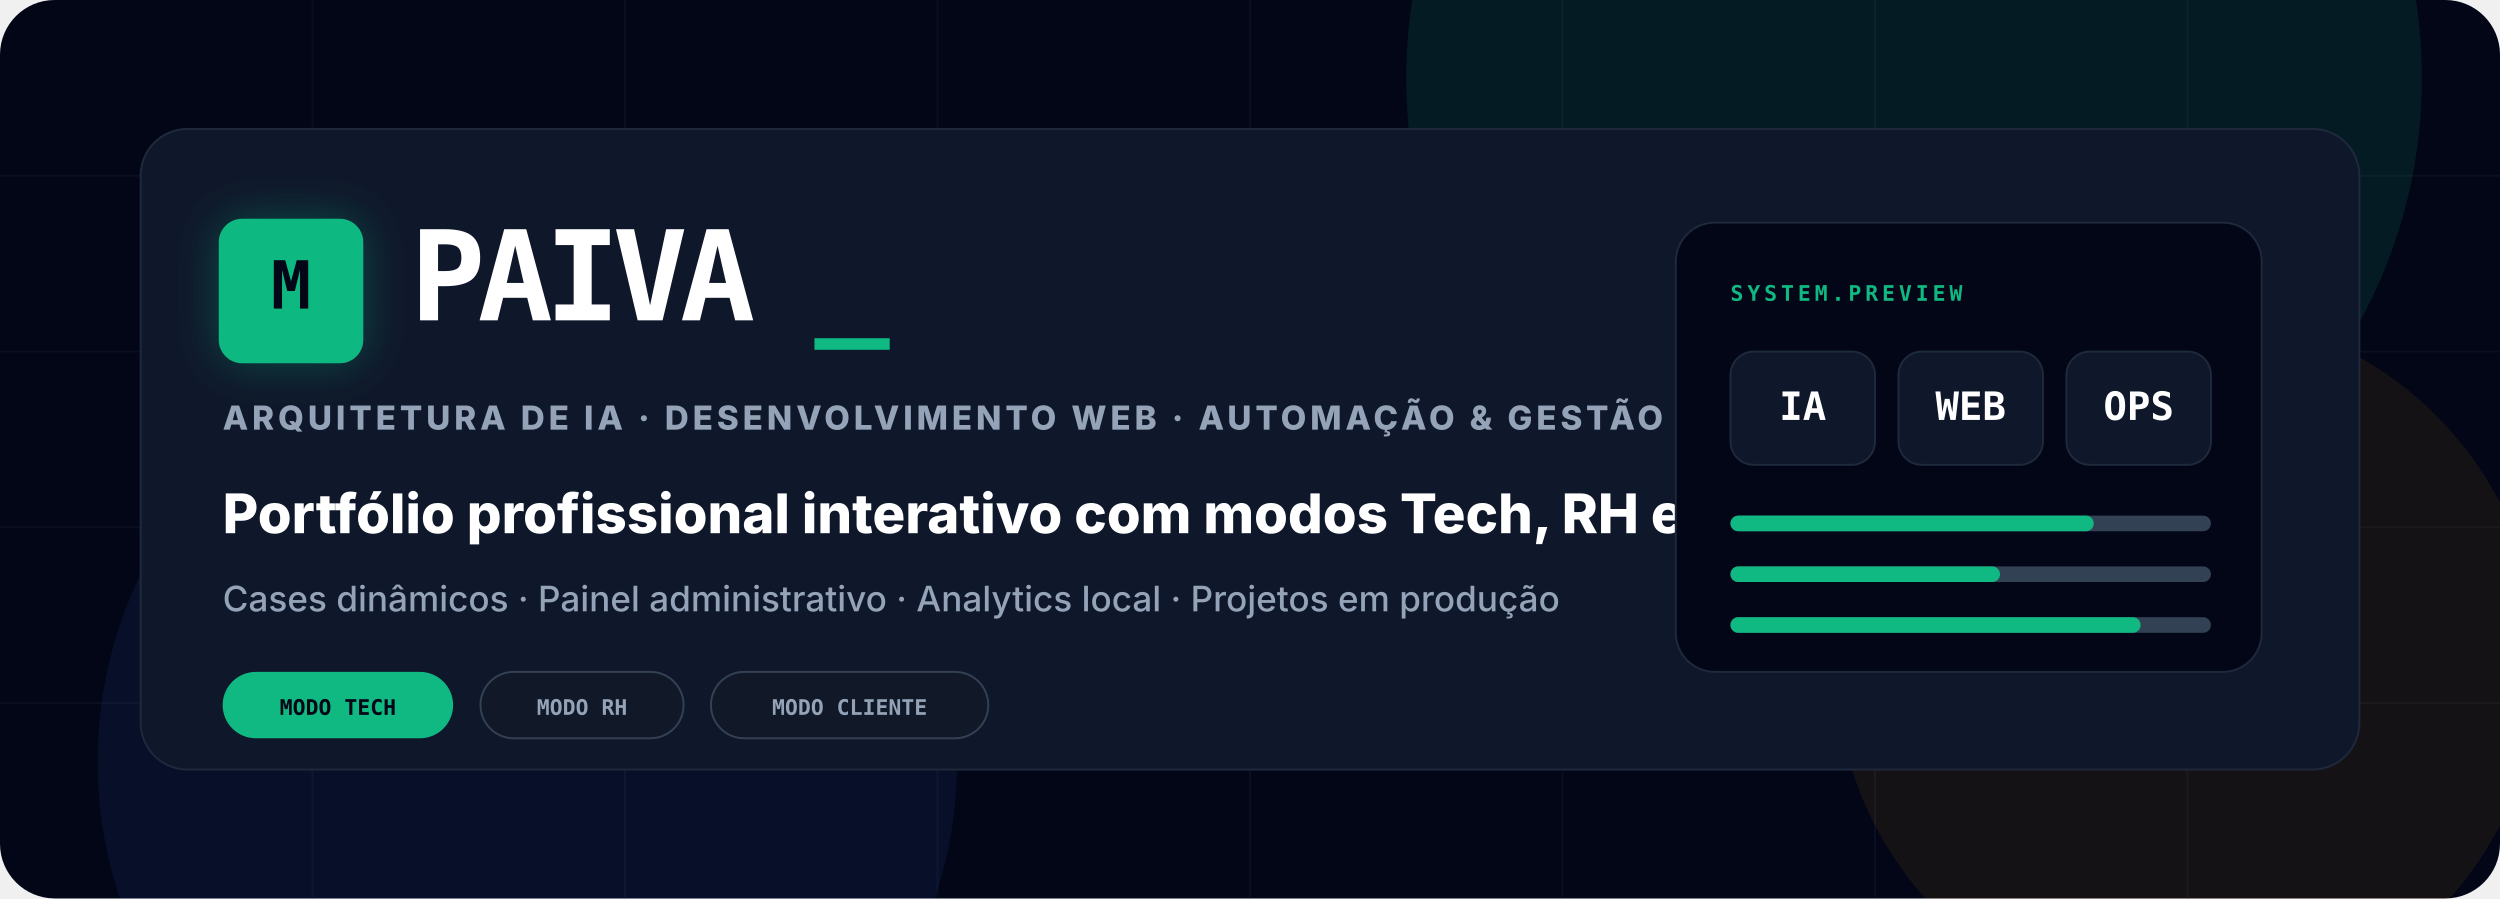
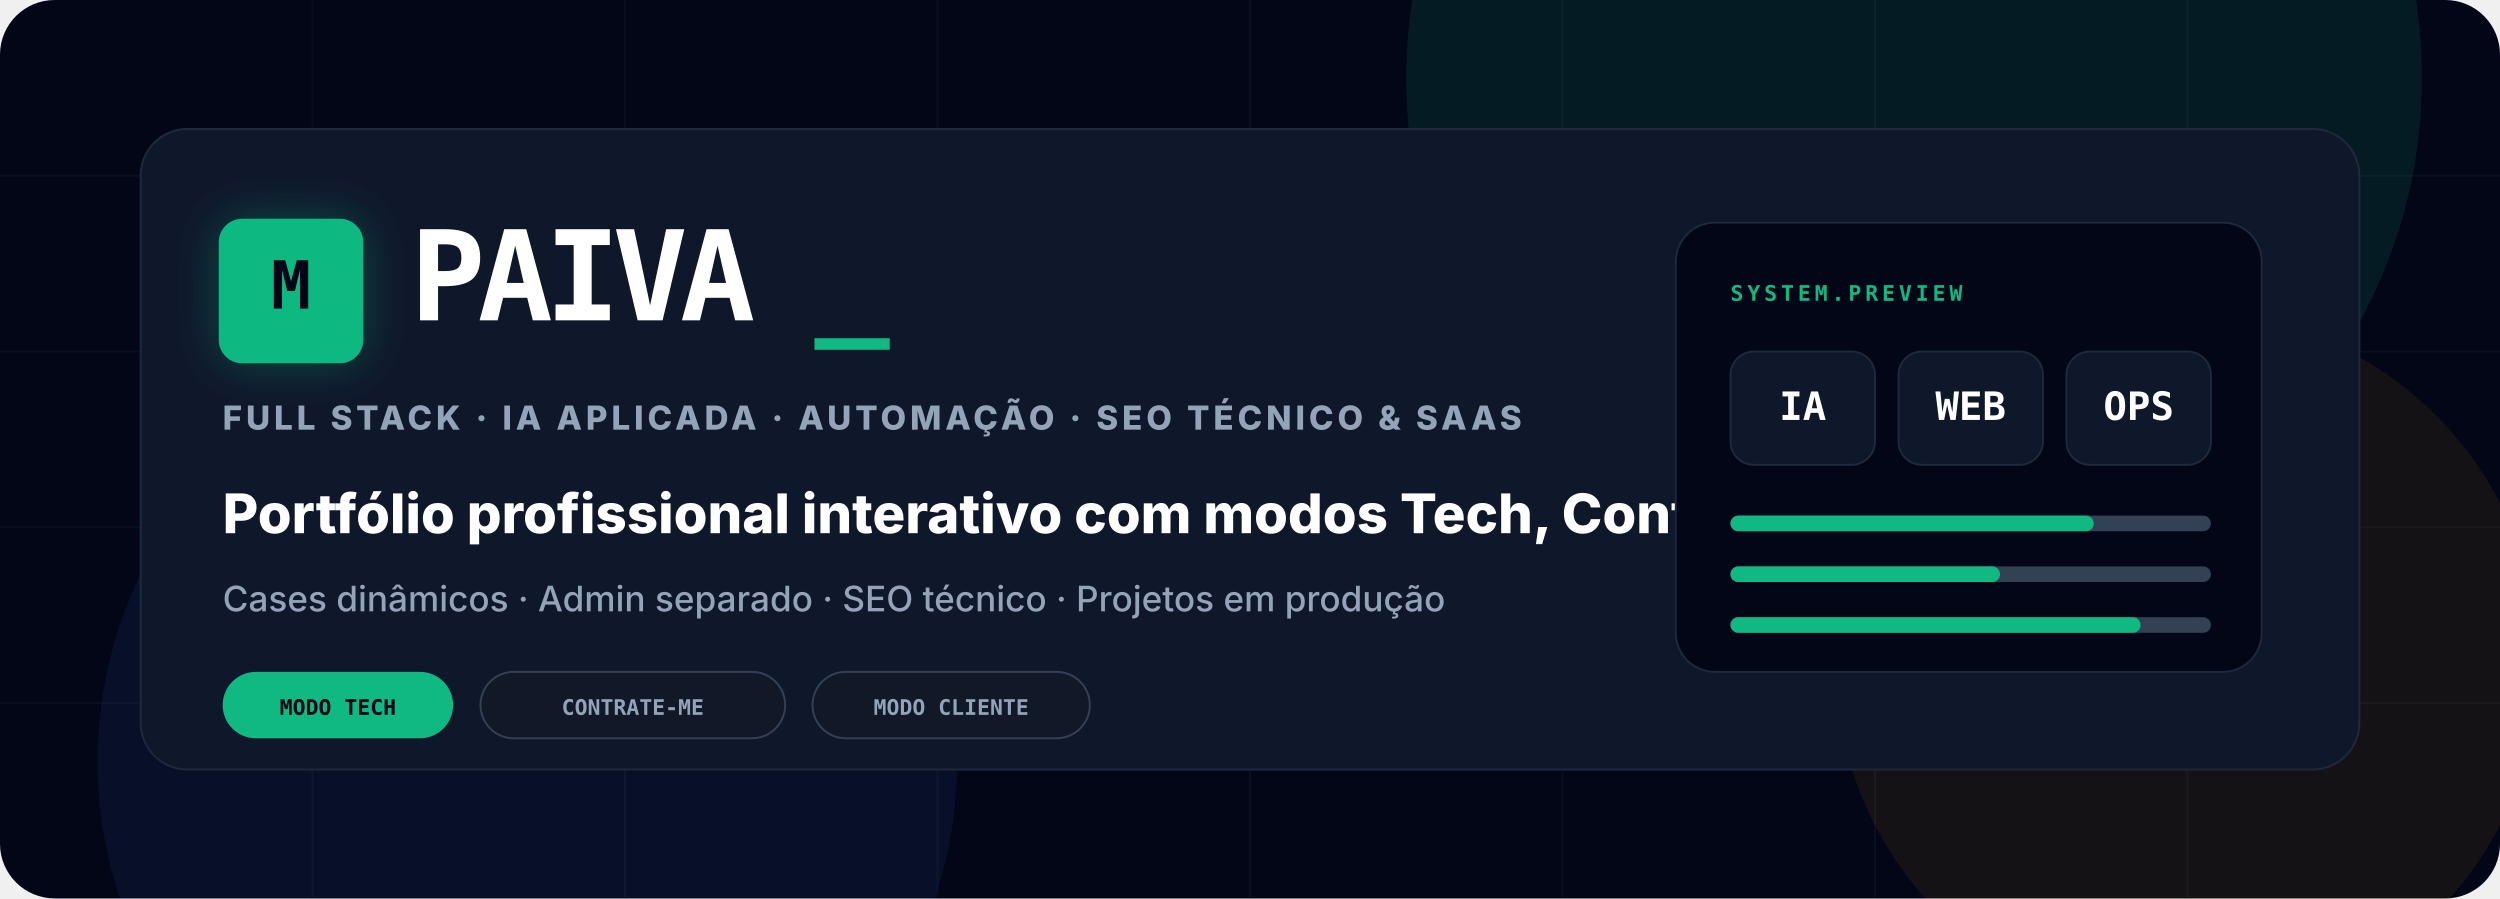
<svg xmlns="http://www.w3.org/2000/svg" width="1280" height="460" viewBox="0 0 1280 460" fill="none">
  <rect width="1280" height="460" rx="28" fill="#020617" />
  <g opacity="0.24">
    <path d="M0 90H1280" stroke="#1E293B" />
    <path d="M0 180H1280" stroke="#1E293B" />
    <path d="M0 270H1280" stroke="#1E293B" />
    <path d="M0 360H1280" stroke="#1E293B" />
    <path d="M160 0V460" stroke="#1E293B" />
    <path d="M320 0V460" stroke="#1E293B" />
    <path d="M480 0V460" stroke="#1E293B" />
    <path d="M640 0V460" stroke="#1E293B" />
    <path d="M800 0V460" stroke="#1E293B" />
    <path d="M960 0V460" stroke="#1E293B" />
    <path d="M1120 0V460" stroke="#1E293B" />
  </g>
  <circle cx="980" cy="40" r="260" fill="#10B981" opacity="0.12" />
  <circle cx="270" cy="390" r="220" fill="#3B82F6" opacity="0.08" />
  <circle cx="1120" cy="340" r="180" fill="#F59E0B" opacity="0.08" />
  <rect x="72" y="66" width="1136" height="328" rx="24" fill="#0F172A" stroke="#1E293B" />
  <g filter="url(#brandGlow)">
    <rect x="112" y="112" width="74" height="74" rx="12" fill="#10B981" />
  </g>
  <text x="149" y="158" text-anchor="middle" font-family="JetBrains Mono, Consolas, monospace" font-size="34" font-weight="800" fill="#020617">M</text>
  <text x="210" y="164" font-family="JetBrains Mono, Consolas, monospace" font-size="64" font-weight="900" letter-spacing="-4" fill="#FFFFFF">PAIVA</text>
  <text x="417" y="164" font-family="JetBrains Mono, Consolas, monospace" font-size="64" font-weight="900" letter-spacing="-4" fill="#10B981">_</text>
  <text x="114" y="220" font-family="Inter, Arial, sans-serif" font-size="17" font-weight="800" letter-spacing="2" fill="#94A3B8">
-     ARQUITETURA DE IA · DESENVOLVIMENTO WEB · AUTOMAÇÃO &amp; GESTÃO ESTRATÉGICA
+     FULL STACK · IA APLICADA · AUTOMAÇÃO · SEO TÉCNICO &amp; SAAS
  </text>
  <text x="114" y="273" font-family="Inter, Arial, sans-serif" font-size="28" font-weight="800" fill="#FFFFFF">
-     Portfólio profissional interativo com modos Tech, RH e Cliente.
+     Portfólio profissional interativo com modos Tech, Contrate-me e Cliente.
  </text>
  <text x="114" y="313" font-family="Inter, Arial, sans-serif" font-size="18" font-weight="500" fill="#94A3B8">
-     Cases dinâmicos · Painel administrativo · Analytics local · Projetos em produção
+     Cases dinâmicos · Admin separado · SEO técnico · Projetos em produção
  </text>
  <g>
    <rect x="114" y="344" width="118" height="34" rx="17" fill="#10B981" />
    <text x="173" y="366" text-anchor="middle" font-family="JetBrains Mono, Consolas, monospace" font-size="11" font-weight="800" fill="#020617">MODO TECH</text>
-     <rect x="246" y="344" width="104" height="34" rx="17" fill="#111827" stroke="#334155" />
-     <text x="298" y="366" text-anchor="middle" font-family="JetBrains Mono, Consolas, monospace" font-size="11" font-weight="800" fill="#94A3B8">MODO RH</text>
-     <rect x="364" y="344" width="142" height="34" rx="17" fill="#111827" stroke="#334155" />
-     <text x="435" y="366" text-anchor="middle" font-family="JetBrains Mono, Consolas, monospace" font-size="11" font-weight="800" fill="#94A3B8">MODO CLIENTE</text>
+     <rect x="246" y="344" width="156" height="34" rx="17" fill="#111827" stroke="#334155" />
+     <text x="324" y="366" text-anchor="middle" font-family="JetBrains Mono, Consolas, monospace" font-size="11" font-weight="800" fill="#94A3B8">CONTRATE-ME</text>
+     <rect x="416" y="344" width="142" height="34" rx="17" fill="#111827" stroke="#334155" />
+     <text x="487" y="366" text-anchor="middle" font-family="JetBrains Mono, Consolas, monospace" font-size="11" font-weight="800" fill="#94A3B8">MODO CLIENTE</text>
  </g>
  <g transform="translate(858 114)">
    <rect width="300" height="230" rx="20" fill="#020617" stroke="#1E293B" />
    <text x="28" y="40" font-family="JetBrains Mono, Consolas, monospace" font-size="11" font-weight="800" letter-spacing="2" fill="#10B981">SYSTEM.PREVIEW</text>
    <rect x="28" y="66" width="74" height="58" rx="12" fill="#0F172A" stroke="#1E293B" />
    <text x="65" y="101" text-anchor="middle" font-family="JetBrains Mono, Consolas, monospace" font-size="20" font-weight="900" fill="#FFFFFF">IA</text>
    <rect x="114" y="66" width="74" height="58" rx="12" fill="#0F172A" stroke="#1E293B" />
    <text x="151" y="101" text-anchor="middle" font-family="JetBrains Mono, Consolas, monospace" font-size="20" font-weight="900" fill="#FFFFFF">WEB</text>
    <rect x="200" y="66" width="74" height="58" rx="12" fill="#0F172A" stroke="#1E293B" />
    <text x="237" y="101" text-anchor="middle" font-family="JetBrains Mono, Consolas, monospace" font-size="20" font-weight="900" fill="#FFFFFF">OPS</text>
    <rect x="28" y="150" width="246" height="8" rx="4" fill="#334155" />
    <rect x="28" y="150" width="186" height="8" rx="4" fill="#10B981" />
    <rect x="28" y="176" width="246" height="8" rx="4" fill="#334155" />
    <rect x="28" y="176" width="138" height="8" rx="4" fill="#10B981" />
    <rect x="28" y="202" width="246" height="8" rx="4" fill="#334155" />
    <rect x="28" y="202" width="210" height="8" rx="4" fill="#10B981" />
  </g>
  <defs>
    <filter id="brandGlow" x="82" y="82" width="134" height="134" filterUnits="userSpaceOnUse">
      <feGaussianBlur stdDeviation="12" result="blur" />
      <feFlood flood-color="#10B981" flood-opacity="0.32" />
      <feComposite in2="blur" operator="in" />
      <feMerge>
        <feMergeNode />
        <feMergeNode in="SourceGraphic" />
      </feMerge>
    </filter>
  </defs>
</svg>
